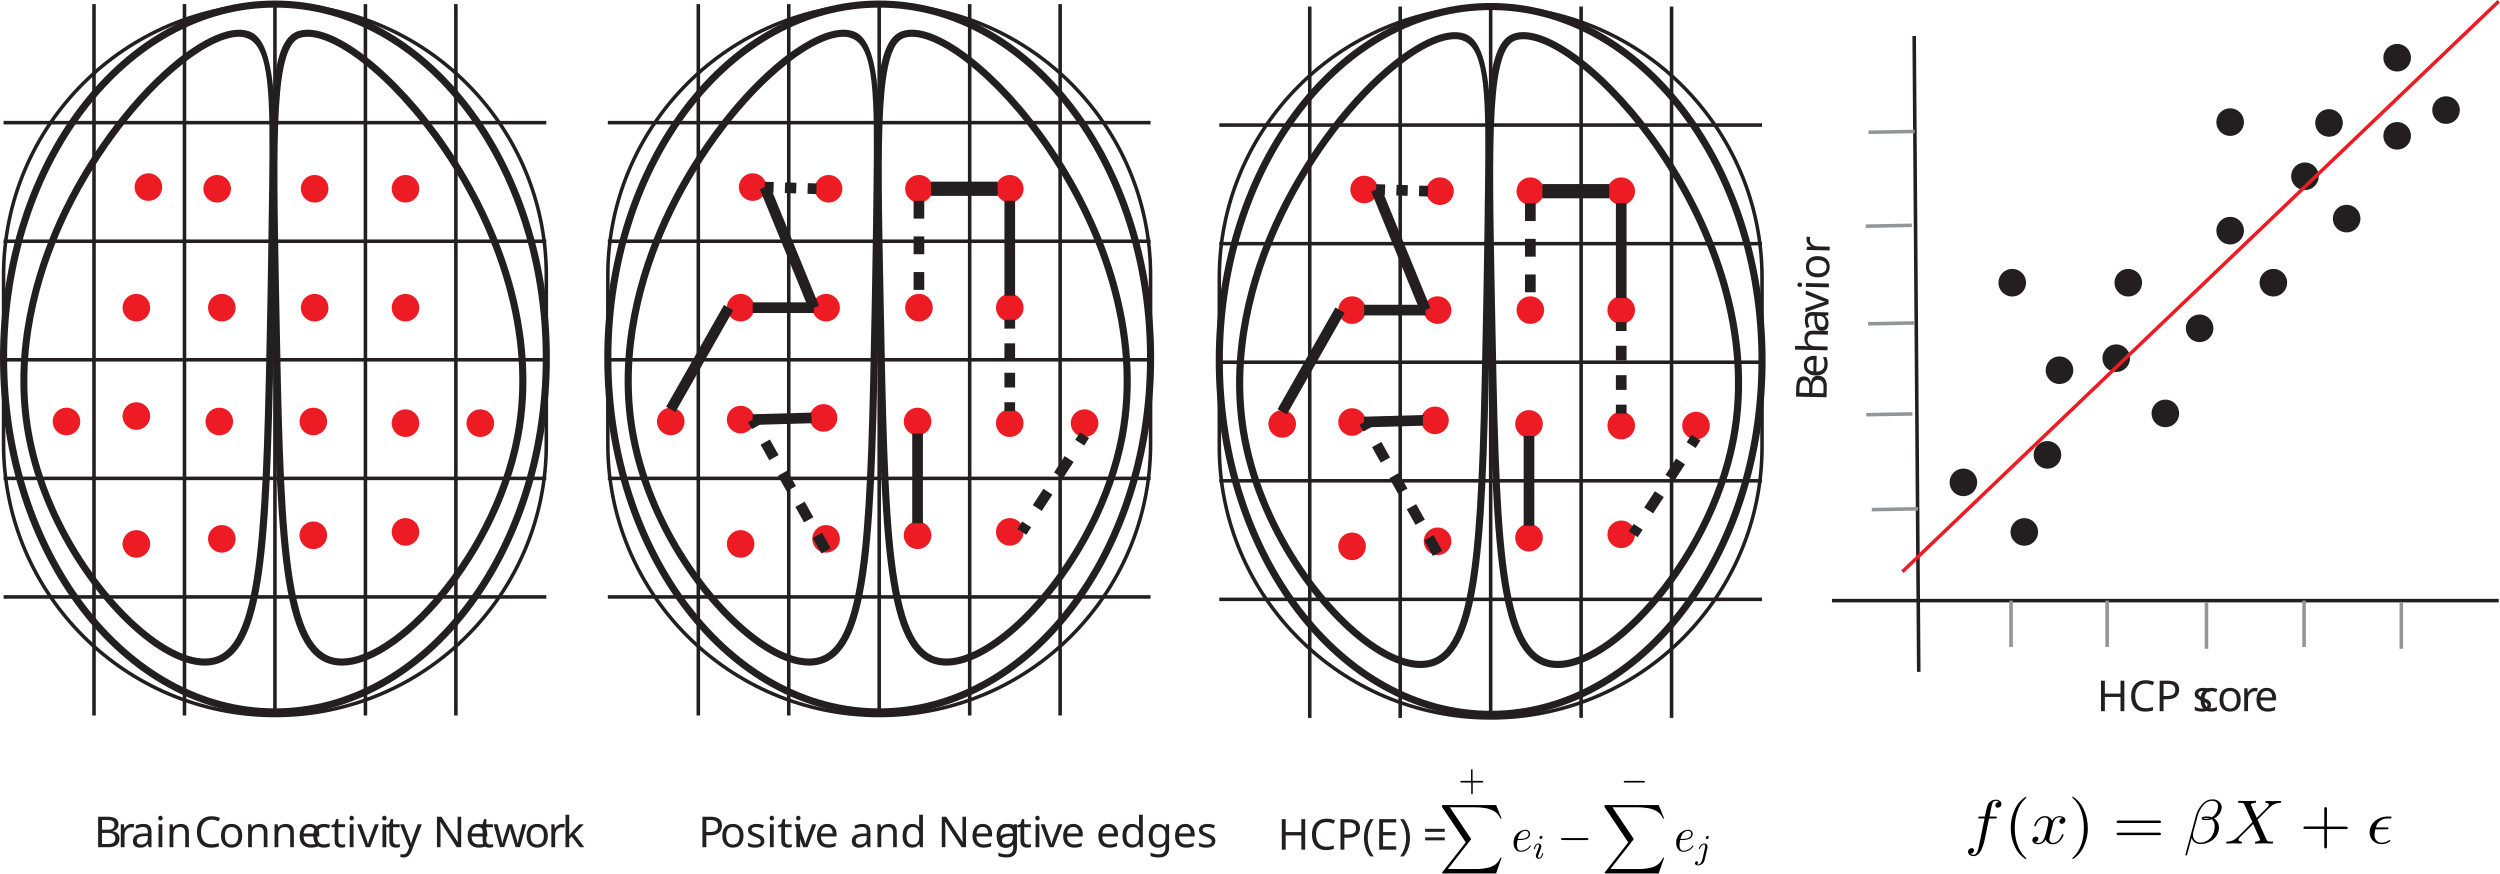
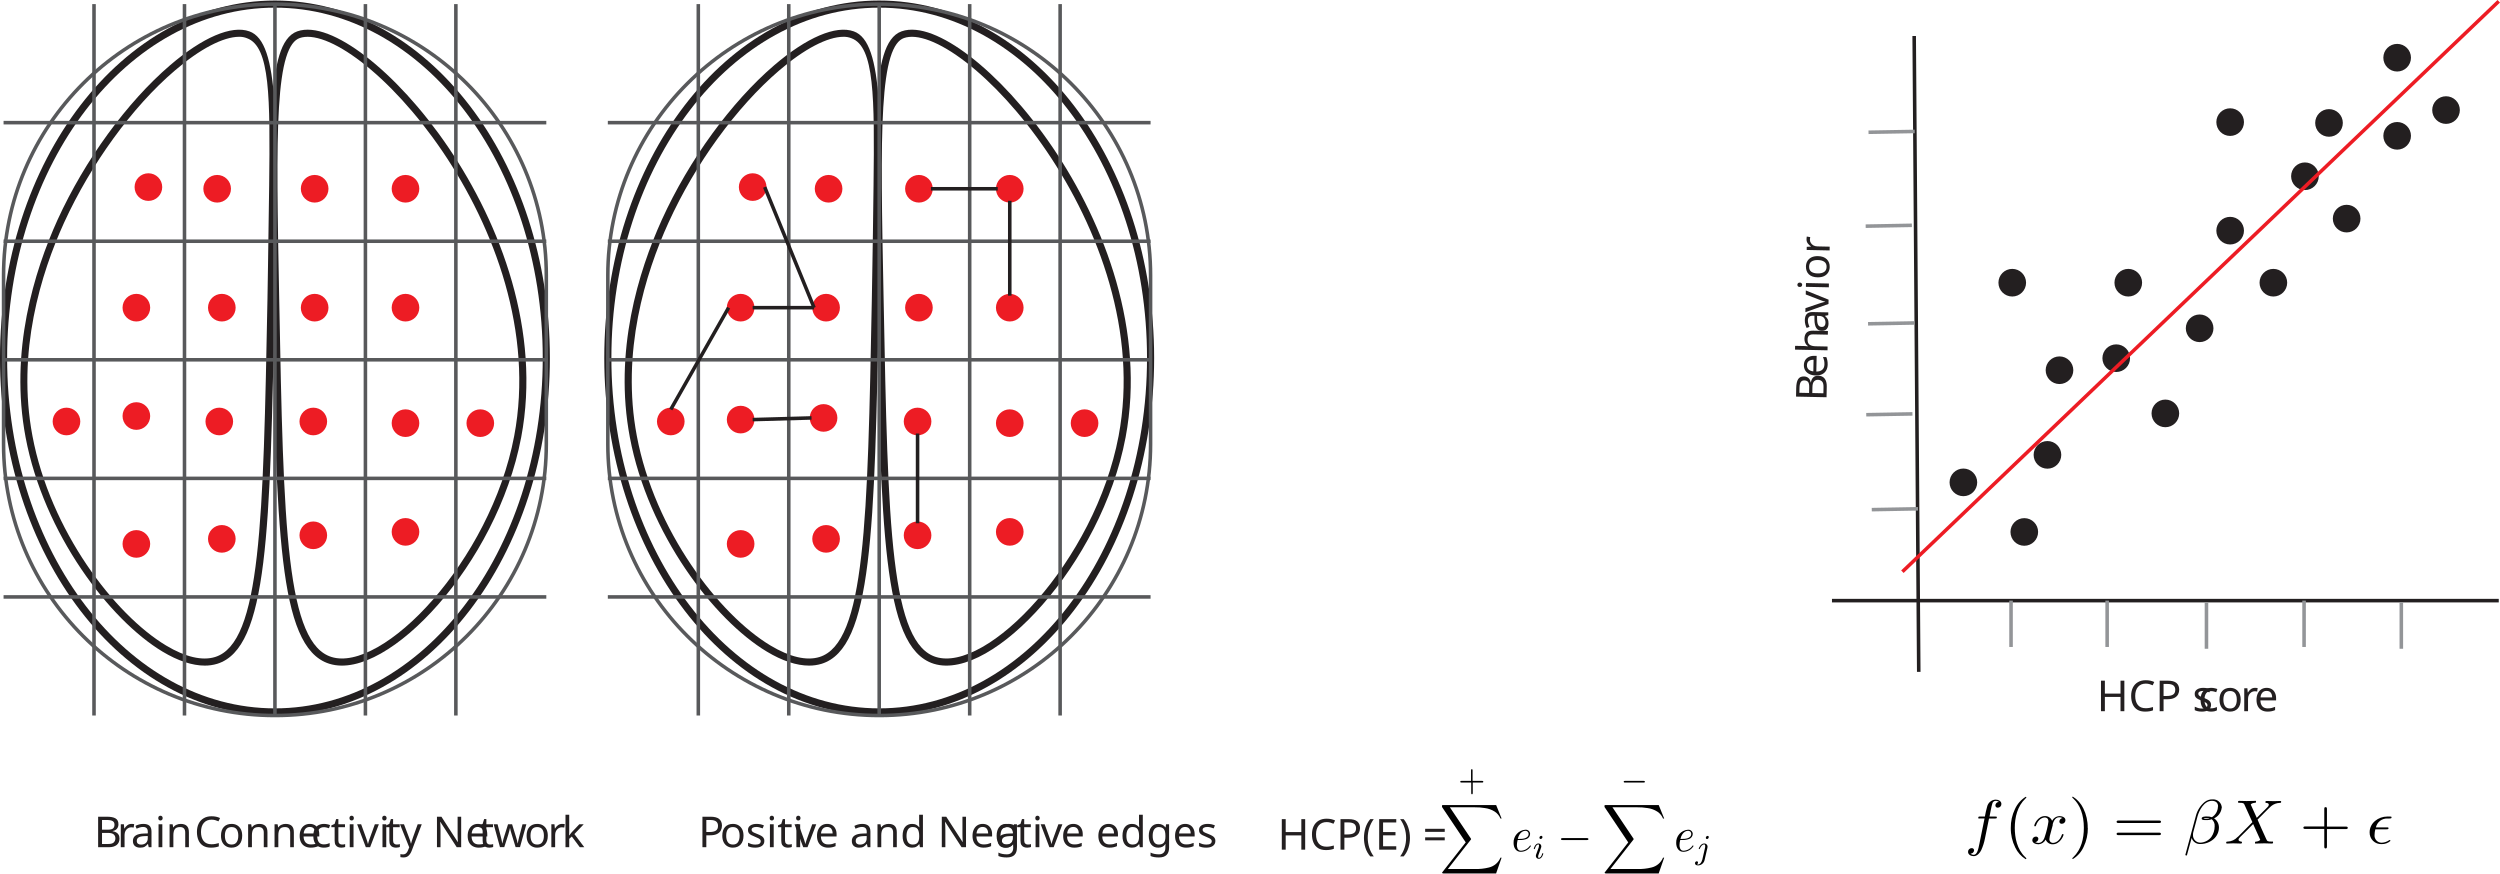
<svg xmlns="http://www.w3.org/2000/svg" viewBox="0 0 701.8 245.15">
  <defs>
-     <style>.cls-1,.cls-10,.cls-11,.cls-14,.cls-2,.cls-4,.cls-6,.cls-7,.cls-8,.cls-9{fill:none;}.cls-10,.cls-11,.cls-12,.cls-2,.cls-4,.cls-6,.cls-7,.cls-8,.cls-9{stroke:#231f20;}.cls-10,.cls-11,.cls-12,.cls-13,.cls-14,.cls-2,.cls-4,.cls-5,.cls-6,.cls-7,.cls-8,.cls-9{stroke-miterlimit:10;}.cls-2{stroke-width:2px;}.cls-12,.cls-13,.cls-15,.cls-3{fill:#231f20;}.cls-5{fill:#ed1c24;stroke:#ed1c24;}.cls-10,.cls-11,.cls-6,.cls-7,.cls-8{stroke-width:3px;}.cls-7{stroke-dasharray:4.13 4.13;}.cls-8{stroke-dasharray:3.18 3.18;}.cls-9{stroke-width:4px;}.cls-10{stroke-dasharray:5.47 5.47;}.cls-11{stroke-dasharray:5;}.cls-13,.cls-14{stroke:#939598;}.cls-15{font-size:12px;font-family:MyriadPro-Regular, Myriad Pro;}.cls-16{letter-spacing:0em;}.cls-17{letter-spacing:-0.01em;}.cls-18{letter-spacing:-0.01em;}.cls-19{letter-spacing:-0.01em;}.cls-20{letter-spacing:0em;}.cls-21{letter-spacing:0em;}.cls-22{letter-spacing:0em;}.cls-23{letter-spacing:-0.01em;}.cls-24{letter-spacing:0.01em;}.cls-25{letter-spacing:0.01em;}.cls-26{letter-spacing:0.01em;}.cls-27{letter-spacing:0em;}.cls-28{letter-spacing:-0.02em;}.cls-29{letter-spacing:0em;}.cls-30{letter-spacing:0em;}.cls-31{clip-path:url(#clip-path);}.cls-32{clip-path:url(#clip-path-2);}</style>
+     <style>.cls-1,.cls-2,.cls-4,.cls-6,.cls-9{fill:none;}.cls-2,.cls-6,.cls-7{stroke:#231f20;}.cls-2,.cls-4,.cls-5,.cls-6,.cls-7,.cls-8,.cls-9{stroke-miterlimit:10;}.cls-2{stroke-width:2px;}.cls-10,.cls-3,.cls-7,.cls-8{fill:#231f20;}.cls-4{stroke:#58595b;}.cls-5{fill:#ed1c24;stroke:#ed1c24;}.cls-8,.cls-9{stroke:#939598;}.cls-10{font-size:12px;font-family:MyriadPro-Regular, Myriad Pro;}.cls-11{letter-spacing:0em;}.cls-12{letter-spacing:-0.01em;}.cls-13{letter-spacing:-0.01em;}.cls-14{letter-spacing:-0.01em;}.cls-15{letter-spacing:0em;}.cls-16{letter-spacing:0em;}.cls-17{letter-spacing:0em;}.cls-18{letter-spacing:-0.01em;}.cls-19{letter-spacing:0.01em;}.cls-20{letter-spacing:0.01em;}.cls-21{letter-spacing:0.01em;}.cls-22{letter-spacing:0em;}.cls-23{letter-spacing:-0.02em;}.cls-24{letter-spacing:0em;}.cls-25{letter-spacing:0em;}.cls-26{clip-path:url(#clip-path);}.cls-27{clip-path:url(#clip-path-2);}</style>
    <clipPath id="clip-path">
      <rect class="cls-1" x="404.69" y="215.85" width="75.33" height="29.3" />
    </clipPath>
    <clipPath id="clip-path-2">
      <rect class="cls-1" x="552.31" y="223.32" width="119.49" height="18.02" />
    </clipPath>
  </defs>
  <g id="Layer_2" data-name="Layer 2">
    <g id="Layer_1-2" data-name="Layer 1">
      <path class="cls-2" d="M253.42,9.74C270.24,3.79,326.05,63.88,315,122.56c-6.7,35.45-37.28,67.59-52.56,62.82-13.52-4.21-14.15-37-15.39-101.28C246.09,36.37,245.64,12.5,253.42,9.74Z" />
      <ellipse class="cls-2" cx="246.81" cy="100.5" rx="76.18" ry="99.35" />
      <path class="cls-3" d="M227.12,186.85c-3.49,0-7.53-1.33-11.87-3.94-14.81-8.89-33.31-33-38.44-60.16-4.56-24.1,2.4-46.53,9-61.1,7.62-16.75,19.41-32.94,31.52-43.33C226.5,10.49,234.63,7,239.66,8.8c8.47,3,8,25.66,7.08,75.31-1.25,65.12-1.88,97.8-16.09,102.23A11.91,11.91,0,0,1,227.12,186.85Zm9.64-176.52c-4.43,0-11,3.39-18.09,9.51-11.9,10.2-23.49,26.14-31,42.64-6.52,14.3-13.35,36.31-8.9,59.9,5,26.59,23.08,50.15,37.51,58.82,5.4,3.24,10.16,4.36,13.78,3.23,12.83-4,13.49-38.22,14.68-100.35,0-1.9.25-11.94.48-32,.29-24.82.26-39-6.22-41.35A5.58,5.58,0,0,0,236.76,10.33Z" />
      <rect class="cls-4" x="170.63" y="1.15" width="152.36" height="199.71" rx="76.18" ry="76.18" />
      <line class="cls-4" x1="170.63" y1="167.57" x2="322.99" y2="167.57" />
      <line class="cls-4" x1="170.63" y1="134.29" x2="322.99" y2="134.29" />
      <line class="cls-4" x1="170.63" y1="101" x2="322.99" y2="101" />
      <line class="cls-4" x1="170.63" y1="67.72" x2="322.99" y2="67.72" />
      <line class="cls-4" x1="170.63" y1="34.43" x2="322.99" y2="34.43" />
      <line class="cls-4" x1="297.6" y1="1.15" x2="297.6" y2="200.86" />
      <line class="cls-4" x1="272.21" y1="1.15" x2="272.21" y2="200.86" />
      <line class="cls-4" x1="246.81" y1="1.15" x2="246.81" y2="200.86" />
      <line class="cls-4" x1="221.42" y1="1.15" x2="221.42" y2="200.86" />
      <line class="cls-4" x1="196.03" y1="1.15" x2="196.03" y2="200.86" />
      <circle class="cls-5" cx="211.29" cy="52.52" r="3.38" />
      <circle class="cls-5" cx="232.6" cy="52.99" r="3.38" />
      <circle class="cls-5" cx="231.9" cy="86.37" r="3.38" />
      <circle class="cls-5" cx="231.19" cy="117.32" r="3.38" />
      <circle class="cls-5" cx="188.3" cy="118.32" r="3.38" />
      <circle class="cls-5" cx="207.91" cy="152.69" r="3.38" />
      <circle class="cls-5" cx="207.91" cy="117.79" r="3.38" />
      <circle class="cls-5" cx="207.91" cy="86.37" r="3.38" />
      <circle class="cls-5" cx="283.46" cy="149.31" r="3.38" />
      <circle class="cls-5" cx="283.46" cy="118.79" r="3.38" />
      <circle class="cls-5" cx="257.58" cy="118.32" r="3.38" />
      <circle class="cls-5" cx="283.46" cy="52.99" r="3.38" />
      <circle class="cls-5" cx="283.46" cy="86.37" r="3.38" />
      <circle class="cls-5" cx="257.58" cy="150.27" r="3.38" />
      <circle class="cls-5" cx="257.96" cy="52.99" r="3.38" />
      <circle class="cls-5" cx="257.96" cy="86.37" r="3.38" />
      <circle class="cls-5" cx="231.9" cy="151.27" r="3.38" />
      <circle class="cls-5" cx="304.46" cy="118.79" r="3.38" />
      <path class="cls-2" d="M83.79,9.74c16.82-5.95,72.63,54.14,61.54,112.82C138.63,158,108,190.15,92.76,185.38c-13.52-4.21-14.15-37-15.38-101.28C76.46,36.37,76,12.5,83.79,9.74Z" />
      <ellipse class="cls-2" cx="77.18" cy="100.5" rx="76.18" ry="99.35" />
      <path class="cls-3" d="M57.49,186.85c-3.49,0-7.53-1.33-11.88-3.94-14.8-8.89-33.3-33-38.43-60.16-4.56-24.1,2.4-46.53,9-61.1C23.84,44.9,35.63,28.71,47.74,18.32,56.87,10.49,65,7,70,8.8c8.47,3,8,25.66,7.08,75.31-1.25,65.12-1.88,97.8-16.09,102.23A11.91,11.91,0,0,1,57.49,186.85ZM67.13,10.33c-4.44,0-11,3.39-18.09,9.51C37.14,30,25.55,46,18,62.48c-6.51,14.3-13.35,36.31-8.89,59.9,5,26.59,23.07,50.15,37.5,58.82,5.4,3.24,10.17,4.36,13.78,3.23,12.84-4,13.49-38.22,14.69-100.35,0-1.9.24-11.94.48-32,.29-24.82.26-39-6.23-41.35A5.49,5.49,0,0,0,67.13,10.33Z" />
      <rect class="cls-4" x="1" y="1.15" width="152.36" height="199.71" rx="76.18" ry="76.18" />
      <line class="cls-4" x1="1" y1="167.57" x2="153.36" y2="167.57" />
      <line class="cls-4" x1="1" y1="134.29" x2="153.36" y2="134.29" />
      <line class="cls-4" x1="1" y1="101" x2="153.36" y2="101" />
      <line class="cls-4" x1="1" y1="67.72" x2="153.36" y2="67.72" />
      <line class="cls-4" x1="1" y1="34.43" x2="153.36" y2="34.43" />
      <line class="cls-4" x1="127.97" y1="1.15" x2="127.97" y2="200.86" />
      <line class="cls-4" x1="102.58" y1="1.15" x2="102.58" y2="200.86" />
      <line class="cls-4" x1="77.18" y1="1.15" x2="77.18" y2="200.86" />
      <line class="cls-4" x1="51.79" y1="1.15" x2="51.79" y2="200.86" />
      <line class="cls-4" x1="26.39" y1="1.15" x2="26.39" y2="200.86" />
      <circle class="cls-5" cx="41.66" cy="52.52" r="3.38" />
      <circle class="cls-5" cx="60.96" cy="52.99" r="3.38" />
      <circle class="cls-5" cx="62.27" cy="86.37" r="3.38" />
      <circle class="cls-5" cx="61.56" cy="118.32" r="3.38" />
      <circle class="cls-5" cx="18.66" cy="118.32" r="3.38" />
      <circle class="cls-5" cx="38.28" cy="152.69" r="3.38" />
      <circle class="cls-5" cx="38.28" cy="116.79" r="3.38" />
      <circle class="cls-5" cx="38.28" cy="86.37" r="3.38" />
      <circle class="cls-5" cx="113.83" cy="149.31" r="3.38" />
      <circle class="cls-5" cx="113.83" cy="118.79" r="3.38" />
      <circle class="cls-5" cx="87.95" cy="118.32" r="3.38" />
      <circle class="cls-5" cx="113.83" cy="52.99" r="3.38" />
      <circle class="cls-5" cx="113.83" cy="86.37" r="3.38" />
      <circle class="cls-5" cx="87.95" cy="150.27" r="3.38" />
      <circle class="cls-5" cx="88.33" cy="52.99" r="3.38" />
      <circle class="cls-5" cx="88.33" cy="86.37" r="3.38" />
      <circle class="cls-5" cx="62.27" cy="151.27" r="3.38" />
      <circle class="cls-5" cx="134.83" cy="118.79" r="3.38" />
      <line class="cls-6" x1="228.52" y1="86.37" x2="211.29" y2="86.37" />
      <line class="cls-6" x1="257.58" y1="121.7" x2="257.58" y2="146.89" />
-       <line class="cls-6" x1="283.46" y1="89.75" x2="283.46" y2="92.25" />
-       <line class="cls-7" x1="283.46" y1="96.38" x2="283.46" y2="110.84" />
-       <line class="cls-6" x1="283.46" y1="112.91" x2="283.46" y2="115.41" />
      <line class="cls-6" x1="227.81" y1="117.32" x2="211.29" y2="117.79" />
-       <line class="cls-6" x1="229.21" y1="52.99" x2="226.72" y2="52.91" />
-       <line class="cls-8" x1="223.53" y1="52.8" x2="218.76" y2="52.65" />
-       <line class="cls-6" x1="217.17" y1="52.6" x2="214.67" y2="52.52" />
-       <line class="cls-9" x1="280.08" y1="52.99" x2="261.34" y2="52.99" />
-       <line class="cls-6" x1="304.46" y1="122.17" x2="303.1" y2="124.27" />
-       <line class="cls-10" x1="300.12" y1="128.86" x2="289.69" y2="144.91" />
-       <line class="cls-6" x1="288.2" y1="147.21" x2="286.84" y2="149.31" />
-       <line class="cls-11" x1="231.9" y1="154.65" x2="211.29" y2="117.79" />
+       <line class="cls-6" x1="280.08" y1="52.99" x2="261.34" y2="52.99" />
      <line class="cls-6" x1="188.3" y1="114.94" x2="204.53" y2="86.37" />
-       <line class="cls-11" x1="257.96" y1="56.37" x2="257.96" y2="82.99" />
      <line class="cls-6" x1="214.67" y1="52.52" x2="228.52" y2="86.37" />
      <line class="cls-6" x1="283.46" y1="56.37" x2="283.46" y2="82.99" />
-       <line class="cls-4" x1="537.35" y1="10.1" x2="538.63" y2="188.61" />
-       <line class="cls-4" x1="514.27" y1="168.61" x2="701.45" y2="168.61" />
-       <circle class="cls-12" cx="564.88" cy="79.36" r="3.38" />
-       <circle class="cls-12" cx="594.07" cy="100.55" r="3.38" />
-       <circle class="cls-12" cx="658.75" cy="61.37" r="3.38" />
-       <circle class="cls-12" cx="647.04" cy="49.48" r="3.38" />
-       <circle class="cls-12" cx="626.05" cy="64.75" r="3.38" />
-       <circle class="cls-12" cx="574.76" cy="127.69" r="3.38" />
-       <circle class="cls-12" cx="551.16" cy="135.41" r="3.38" />
-       <circle class="cls-12" cx="617.48" cy="92.16" r="3.38" />
-       <circle class="cls-12" cx="597.45" cy="79.36" r="3.38" />
-       <circle class="cls-12" cx="578.14" cy="103.93" r="3.38" />
-       <circle class="cls-12" cx="607.86" cy="116.05" r="3.38" />
-       <circle class="cls-12" cx="626.05" cy="34.28" r="3.38" />
-       <circle class="cls-12" cx="686.65" cy="30.9" r="3.38" />
-       <circle class="cls-12" cx="638.18" cy="79.36" r="3.38" />
-       <circle class="cls-12" cx="672.93" cy="16.2" r="3.38" />
-       <circle class="cls-12" cx="568.26" cy="149.33" r="3.38" />
-       <circle class="cls-12" cx="653.8" cy="34.51" r="3.38" />
-       <circle class="cls-12" cx="672.93" cy="38.13" r="3.38" />
+       <line class="cls-6" x1="537.35" y1="10.1" x2="538.63" y2="188.61" />
+       <line class="cls-6" x1="514.27" y1="168.61" x2="701.45" y2="168.61" />
+       <circle class="cls-7" cx="564.88" cy="79.36" r="3.38" />
+       <circle class="cls-7" cx="594.07" cy="100.55" r="3.38" />
+       <circle class="cls-7" cx="658.75" cy="61.37" r="3.38" />
+       <circle class="cls-7" cx="647.04" cy="49.48" r="3.38" />
+       <circle class="cls-7" cx="626.05" cy="64.75" r="3.38" />
+       <circle class="cls-7" cx="574.76" cy="127.69" r="3.38" />
+       <circle class="cls-7" cx="551.16" cy="135.41" r="3.38" />
+       <circle class="cls-7" cx="617.48" cy="92.16" r="3.38" />
+       <circle class="cls-7" cx="597.45" cy="79.36" r="3.38" />
+       <circle class="cls-7" cx="578.14" cy="103.93" r="3.38" />
+       <circle class="cls-7" cx="607.86" cy="116.05" r="3.38" />
+       <circle class="cls-7" cx="626.05" cy="34.28" r="3.38" />
+       <circle class="cls-7" cx="686.65" cy="30.9" r="3.38" />
+       <circle class="cls-7" cx="638.18" cy="79.36" r="3.38" />
+       <circle class="cls-7" cx="672.93" cy="16.2" r="3.38" />
+       <circle class="cls-7" cx="568.26" cy="149.33" r="3.38" />
+       <circle class="cls-7" cx="653.8" cy="34.51" r="3.38" />
+       <circle class="cls-7" cx="672.93" cy="38.13" r="3.38" />
      <line class="cls-5" x1="701.45" y1="0.36" x2="534.04" y2="160.49" />
-       <line class="cls-13" x1="537.5" y1="36.9" x2="524.53" y2="37.13" />
-       <line class="cls-13" x1="538.41" y1="142.83" x2="525.44" y2="143.07" />
-       <line class="cls-13" x1="536.86" y1="116.19" x2="523.89" y2="116.42" />
-       <line class="cls-13" x1="537.37" y1="90.66" x2="524.4" y2="90.9" />
-       <line class="cls-13" x1="536.7" y1="63.25" x2="523.73" y2="63.49" />
-       <line class="cls-14" x1="564.54" y1="168.61" x2="564.54" y2="181.62" />
-       <line class="cls-14" x1="646.8" y1="168.61" x2="646.8" y2="181.62" />
-       <line class="cls-14" x1="674.1" y1="169.12" x2="674.1" y2="182.12" />
-       <line class="cls-14" x1="619.4" y1="169.11" x2="619.4" y2="182.12" />
-       <line class="cls-14" x1="591.52" y1="168.61" x2="591.52" y2="181.62" />
-       <text class="cls-15" transform="translate(512.72 112.67) rotate(-88.8)">
-         <tspan class="cls-16">B</tspan>
+       <line class="cls-8" x1="537.5" y1="36.9" x2="524.53" y2="37.13" />
+       <line class="cls-8" x1="538.41" y1="142.83" x2="525.44" y2="143.07" />
+       <line class="cls-8" x1="536.86" y1="116.19" x2="523.89" y2="116.42" />
+       <line class="cls-8" x1="537.37" y1="90.66" x2="524.4" y2="90.9" />
+       <line class="cls-8" x1="536.7" y1="63.25" x2="523.73" y2="63.49" />
+       <line class="cls-9" x1="564.54" y1="168.61" x2="564.54" y2="181.62" />
+       <line class="cls-9" x1="646.8" y1="168.61" x2="646.8" y2="181.62" />
+       <line class="cls-9" x1="674.1" y1="169.12" x2="674.1" y2="182.12" />
+       <line class="cls-9" x1="619.4" y1="169.11" x2="619.4" y2="182.12" />
+       <line class="cls-9" x1="591.52" y1="168.61" x2="591.52" y2="181.62" />
+       <text class="cls-10" transform="translate(512.72 112.67) rotate(-88.8)">
+         <tspan class="cls-11">B</tspan>
        <tspan x="6.55" y="0">eh</tspan>
-         <tspan class="cls-17" x="19.22" y="0">a</tspan>
+         <tspan class="cls-12" x="19.22" y="0">a</tspan>
        <tspan x="24.91" y="0">vior</tspan>
      </text>
-       <text class="cls-15" transform="translate(588.63 199.64)">HCP s<tspan class="cls-18" x="28.46" y="0">c</tspan>
+       <text class="cls-10" transform="translate(588.63 199.64)">HCP s<tspan class="cls-13" x="28.46" y="0">c</tspan>
        <tspan x="33.77" y="0">o</tspan>
-         <tspan class="cls-19" x="40.36" y="0">r</tspan>
-         <tspan class="cls-20" x="44.16" y="0">e</tspan>
+         <tspan class="cls-14" x="40.36" y="0">r</tspan>
+         <tspan class="cls-15" x="44.16" y="0">e</tspan>
      </text>
-       <text class="cls-15" transform="translate(26.39 237.83)">B<tspan class="cls-21" x="6.5" y="0">r</tspan>
-         <tspan class="cls-22" x="10.37" y="0">ain </tspan>
-         <tspan class="cls-23" x="28.16" y="0">C</tspan>
+       <text class="cls-10" transform="translate(26.39 237.83)">B<tspan class="cls-16" x="6.5" y="0">r</tspan>
+         <tspan class="cls-17" x="10.37" y="0">ain </tspan>
+         <tspan class="cls-18" x="28.16" y="0">C</tspan>
        <tspan x="34.99" y="0">onne</tspan>
-         <tspan class="cls-24" x="60.91" y="0">c</tspan>
+         <tspan class="cls-19" x="60.91" y="0">c</tspan>
        <tspan x="66.44" y="0">tivi</tspan>
-         <tspan class="cls-25" x="81.8" y="0">t</tspan>
+         <tspan class="cls-20" x="81.8" y="0">t</tspan>
        <tspan x="85.88" y="0">y Ne</tspan>
-         <tspan class="cls-26" x="107.99" y="0">t</tspan>
-         <tspan class="cls-19" x="112.07" y="0">w</tspan>
+         <tspan class="cls-21" x="107.99" y="0">t</tspan>
+         <tspan class="cls-14" x="112.07" y="0">w</tspan>
        <tspan x="120.78" y="0">o</tspan>
-         <tspan class="cls-27" x="127.37" y="0">r</tspan>
+         <tspan class="cls-22" x="127.37" y="0">r</tspan>
        <tspan x="131.34" y="0">k</tspan>
      </text>
-       <text class="cls-15" transform="translate(196.03 237.83)">
-         <tspan class="cls-28">P</tspan>
+       <text class="cls-10" transform="translate(196.03 237.83)">
+         <tspan class="cls-23">P</tspan>
        <tspan x="6.08" y="0">ositi</tspan>
-         <tspan class="cls-19" x="27.01" y="0">v</tspan>
-         <tspan class="cls-29" x="32.66" y="0">e and Neg</tspan>
-         <tspan class="cls-30" x="83.59" y="0">a</tspan>
-         <tspan class="cls-29" x="89.33" y="0">ti</tspan>
-         <tspan class="cls-19" x="96.11" y="0">v</tspan>
-         <tspan class="cls-29" x="101.76" y="0">e edges</tspan>
+         <tspan class="cls-14" x="27.01" y="0">v</tspan>
+         <tspan class="cls-24" x="32.66" y="0">e and Neg</tspan>
+         <tspan class="cls-25" x="83.59" y="0">a</tspan>
+         <tspan class="cls-24" x="89.33" y="0">ti</tspan>
+         <tspan class="cls-14" x="96.11" y="0">v</tspan>
+         <tspan class="cls-24" x="101.76" y="0">e edges</tspan>
      </text>
-       <path class="cls-2" d="M425.07,10.42c16.82-5.95,72.63,54.14,61.53,112.82-6.7,35.45-37.28,67.59-52.56,62.82-13.52-4.21-14.15-37-15.38-101.28C417.74,37,417.28,13.18,425.07,10.42Z" />
-       <ellipse class="cls-2" cx="418.46" cy="101.18" rx="76.18" ry="99.35" />
-       <path class="cls-3" d="M398.77,187.53c-3.5,0-7.53-1.33-11.88-3.94-14.8-8.89-33.3-33-38.44-60.16-4.55-24.1,2.4-46.53,9-61.1C365.12,45.58,376.9,29.39,389,19c9.13-7.83,17.25-11.3,22.29-9.52,8.46,3,8,25.66,7.07,75.31-1.25,65.12-1.88,97.8-16.08,102.23A12,12,0,0,1,398.77,187.53ZM408.4,11c-4.43,0-10.95,3.39-18.08,9.51-11.91,10.2-23.5,26.14-31,42.64-6.52,14.3-13.35,36.31-8.89,59.9,5,26.59,23.07,50.15,37.5,58.82,5.4,3.24,10.16,4.36,13.78,3.23,12.83-4,13.49-38.22,14.68-100.35,0-1.9.25-11.94.48-32,.29-24.82.27-39-6.22-41.35A5.51,5.51,0,0,0,408.4,11Z" />
-       <rect class="cls-4" x="342.28" y="1.83" width="152.36" height="199.71" rx="76.18" ry="76.18" />
-       <line class="cls-4" x1="342.28" y1="168.25" x2="494.64" y2="168.25" />
-       <line class="cls-4" x1="342.28" y1="134.97" x2="494.64" y2="134.97" />
-       <line class="cls-4" x1="342.28" y1="101.68" x2="494.64" y2="101.68" />
-       <line class="cls-4" x1="342.28" y1="68.4" x2="494.64" y2="68.4" />
-       <line class="cls-4" x1="342.28" y1="35.11" x2="494.64" y2="35.11" />
-       <line class="cls-4" x1="469.24" y1="1.83" x2="469.24" y2="201.53" />
-       <line class="cls-4" x1="443.85" y1="1.83" x2="443.85" y2="201.53" />
-       <line class="cls-4" x1="418.46" y1="1.83" x2="418.46" y2="201.53" />
-       <line class="cls-4" x1="393.06" y1="1.83" x2="393.06" y2="201.53" />
-       <line class="cls-4" x1="367.67" y1="1.83" x2="367.67" y2="201.53" />
-       <circle class="cls-5" cx="382.93" cy="53.2" r="3.38" />
-       <circle class="cls-5" cx="404.24" cy="53.67" r="3.38" />
-       <circle class="cls-5" cx="403.55" cy="87.05" r="3.38" />
-       <circle class="cls-5" cx="402.83" cy="118" r="3.38" />
-       <circle class="cls-5" cx="359.94" cy="119" r="3.38" />
-       <circle class="cls-5" cx="379.55" cy="153.37" r="3.38" />
-       <circle class="cls-5" cx="379.55" cy="118.47" r="3.38" />
-       <circle class="cls-5" cx="379.55" cy="87.05" r="3.38" />
-       <circle class="cls-5" cx="455.11" cy="149.99" r="3.38" />
-       <circle class="cls-5" cx="455.11" cy="119.47" r="3.38" />
-       <circle class="cls-5" cx="429.22" cy="119" r="3.38" />
-       <circle class="cls-5" cx="455.11" cy="53.67" r="3.38" />
-       <circle class="cls-5" cx="455.11" cy="87.05" r="3.38" />
-       <circle class="cls-5" cx="429.22" cy="150.95" r="3.38" />
-       <circle class="cls-5" cx="429.6" cy="53.67" r="3.38" />
-       <circle class="cls-5" cx="429.6" cy="87.05" r="3.38" />
-       <circle class="cls-5" cx="403.55" cy="151.95" r="3.38" />
-       <circle class="cls-5" cx="476.1" cy="119.47" r="3.38" />
-       <line class="cls-6" x1="400.17" y1="87.05" x2="382.93" y2="87.05" />
-       <line class="cls-6" x1="429.22" y1="122.38" x2="429.22" y2="147.57" />
-       <line class="cls-6" x1="455.11" y1="90.43" x2="455.11" y2="92.93" />
-       <line class="cls-7" x1="455.11" y1="97.06" x2="455.11" y2="111.52" />
-       <line class="cls-6" x1="455.11" y1="113.59" x2="455.11" y2="116.09" />
-       <line class="cls-6" x1="399.45" y1="118" x2="382.93" y2="118.47" />
-       <line class="cls-6" x1="400.86" y1="53.67" x2="398.36" y2="53.59" />
-       <line class="cls-8" x1="395.18" y1="53.48" x2="390.4" y2="53.33" />
-       <line class="cls-6" x1="388.81" y1="53.28" x2="386.31" y2="53.2" />
-       <line class="cls-9" x1="451.73" y1="53.67" x2="432.98" y2="53.67" />
-       <line class="cls-6" x1="476.1" y1="122.85" x2="474.74" y2="124.95" />
-       <line class="cls-10" x1="471.76" y1="129.54" x2="461.34" y2="145.59" />
-       <line class="cls-6" x1="459.85" y1="147.89" x2="458.49" y2="149.99" />
-       <line class="cls-11" x1="403.55" y1="155.33" x2="382.93" y2="118.47" />
-       <line class="cls-6" x1="359.94" y1="115.62" x2="376.17" y2="87.05" />
-       <line class="cls-11" x1="429.6" y1="57.05" x2="429.6" y2="83.67" />
-       <line class="cls-6" x1="386.31" y1="53.2" x2="400.17" y2="87.05" />
-       <line class="cls-6" x1="455.11" y1="57.05" x2="455.11" y2="83.67" />
-       <text class="cls-15" transform="translate(358.67 238.51)">HCP(E) =</text>
-       <g class="cls-31">
+       <text class="cls-10" transform="translate(358.67 238.51)">HCP(E) =</text>
+       <g class="cls-26">
        <path d="M413.38,219.68h2.69c.11,0,.32,0,.32-.23s-.2-.24-.32-.24h-2.69v-2.94c0-.12,0-.35-.21-.35s-.22.22-.22.35v2.94h-2.7c-.11,0-.32,0-.32.23s.2.24.32.24H413v2.93c0,.13,0,.36.21.36s.22-.22.22-.36v-2.93" />
        <path d="M420,245.15l1.53-4.39h-.32a4.64,4.64,0,0,1-3.27,2.77,14.54,14.54,0,0,1-3.91.42h-7.59l6.4-8.18c.09-.11.12-.15.12-.22s0-.07-.09-.2L407,226.62h6.9a16.5,16.5,0,0,1,2.94.22,6.66,6.66,0,0,1,2.77,1,4.26,4.26,0,0,1,1.6,1.94h.32L420,226H405.15c-.29,0-.3,0-.34.1s0,.3,0,.45l6.65,9.92-6.52,8.32c-.12.16-.12.23-.12.24s.11.16.34.16H420" />
        <path d="M426.07,235.5c.49-2.08,1.79-2.28,2.11-2.28a.86.86,0,0,1,.94.86c0,1.42-2,1.42-2.53,1.42h-.52m.59.31a5.21,5.21,0,0,0,1.93-.32,1.57,1.57,0,0,0,.94-1.41,1.22,1.22,0,0,0-1.35-1.16,3.58,3.58,0,0,0-3.29,3.72c0,1.4.74,2.48,2,2.48a3.34,3.34,0,0,0,2.86-1.61.18.18,0,0,0-.15-.18c-.06,0-.09,0-.16.13a3.18,3.18,0,0,1-2.52,1.36c-1,0-1.1-1.15-1.1-1.59a6.66,6.66,0,0,1,.21-1.42Z" />
        <path d="M431.21,239.87a1.59,1.59,0,0,0-.07.41.81.81,0,0,0,.83.81c.88,0,1.26-1.32,1.26-1.46a.12.12,0,0,0-.14-.13c-.12,0-.13.06-.16.16-.2.77-.59,1.16-.93,1.16-.18,0-.22-.12-.22-.33a1.74,1.74,0,0,1,.14-.62c.09-.25.18-.51.28-.76l.43-1.21a1.12,1.12,0,0,0,.05-.31.81.81,0,0,0-.83-.81c-.87,0-1.28,1.3-1.28,1.46s.13.12.15.12.13,0,.16-.15c.23-.82.62-1.17.94-1.17.14,0,.22.08.22.34a2.76,2.76,0,0,1-.27,1l-.56,1.53M433,235a.36.36,0,0,0-.35-.37.55.55,0,0,0-.5.53.35.35,0,0,0,.35.36A.54.54,0,0,0,433,235Z" />
        <path d="M445.46,235.82c.22,0,.44,0,.44-.27s-.22-.28-.44-.28h-6.81c-.21,0-.44,0-.44.28s.23.27.44.27h6.81" />
        <path d="M461.4,219.68c.14,0,.35,0,.35-.23s-.2-.24-.35-.24h-5.24c-.14,0-.35,0-.35.23s.2.24.35.24h5.24" />
        <path d="M465.64,245.15l1.53-4.39h-.32a4.64,4.64,0,0,1-3.27,2.77,14.46,14.46,0,0,1-3.91.42h-7.59l6.4-8.18c.09-.11.12-.15.12-.22s0-.07-.09-.2l-5.86-8.73h6.89a16.8,16.8,0,0,1,2.95.22,6.63,6.63,0,0,1,2.76,1,4.26,4.26,0,0,1,1.6,1.94h.32L465.64,226H450.77c-.29,0-.3,0-.34.1s0,.3,0,.45l6.65,9.92-6.51,8.32c-.13.16-.13.23-.13.24s.11.16.34.16h14.87" />
        <path d="M471.73,235.5c.49-2.08,1.78-2.28,2.11-2.28a.85.85,0,0,1,.93.86c0,1.42-2,1.42-2.53,1.42h-.51m.59.31a5.17,5.17,0,0,0,1.92-.32,1.56,1.56,0,0,0,.95-1.41,1.22,1.22,0,0,0-1.35-1.16,3.58,3.58,0,0,0-3.3,3.72c0,1.4.75,2.48,2,2.48a3.34,3.34,0,0,0,2.86-1.61.18.18,0,0,0-.15-.18c-.07,0-.09,0-.17.13a3.15,3.15,0,0,1-2.51,1.36c-1,0-1.1-1.15-1.1-1.59a6.32,6.32,0,0,1,.2-1.42Z" />
        <path d="M477.81,241.46c-.15.66-.61,1.22-1.13,1.22a.83.83,0,0,1-.32-.06.55.55,0,0,0,.3-.49.33.33,0,0,0-.34-.35.54.54,0,0,0-.5.56c0,.37.34.6.87.6a1.91,1.91,0,0,0,1.82-1.51l.79-3.42a1,1,0,0,0,.05-.33.9.9,0,0,0-.94-.9c-1,0-1.54,1.33-1.54,1.46s.12.12.15.12.11,0,.18-.17c.22-.55.67-1.15,1.18-1.15.22,0,.3.17.3.47a1.72,1.72,0,0,1,0,.29l-.84,3.66m1.86-6.44a.35.35,0,0,0-.35-.37.55.55,0,0,0-.49.53.35.35,0,0,0,.35.36A.54.54,0,0,0,479.67,235Z" />
      </g>
-       <g class="cls-32">
+       <g class="cls-27">
        <path d="M558.36,229.77H560c.37,0,.56,0,.56-.35,0-.2-.19-.2-.51-.2h-1.55l.39-2a17.3,17.3,0,0,1,.45-1.82,1,1,0,0,1,.88-.59,1.44,1.44,0,0,1,.92.31,1,1,0,0,0-1,1,.63.63,0,0,0,.69.61,1,1,0,0,0,1-1.05c0-.81-.86-1.21-1.63-1.21a2.56,2.56,0,0,0-2.38,2,27.45,27.45,0,0,0-.62,2.74H555.9c-.35,0-.56,0-.56.34s.17.21.52.21h1.24l-1.4,6.91c-.34,1.7-.66,3.29-1.63,3.29a1.37,1.37,0,0,1-.9-.32,1,1,0,0,0,1-.94.63.63,0,0,0-.7-.61,1,1,0,0,0-1,1.05c0,.78.83,1.2,1.6,1.2,1,0,1.78-1,2.11-1.7a14.76,14.76,0,0,0,1.05-3.34l1.13-5.54" />
        <path d="M568.85,241c0-.05,0-.08-.32-.38-2.34-2.2-2.94-5.51-2.94-8.19,0-3,.71-6.09,3-8.27.25-.21.25-.25.25-.3a.17.17,0,0,0-.19-.18,7.81,7.81,0,0,0-3,3.42,11.89,11.89,0,0,0-1.18,5.33,12,12,0,0,0,1.24,5.46,7.73,7.73,0,0,0,2.92,3.29.17.17,0,0,0,.19-.18" />
        <path d="M576.21,231.48c.11-.45.54-2.06,1.85-2.06a2,2,0,0,1,.94.22,1.05,1.05,0,0,0-.9,1,.63.63,0,0,0,.71.61,1,1,0,0,0,1-1c0-.91-1.11-1.16-1.75-1.16a2.44,2.44,0,0,0-2,1.33,2.08,2.08,0,0,0-2-1.33c-2,0-3,2.26-3,2.7,0,.17.19.17.23.17s.21,0,.24-.19c.64-1.86,1.88-2.29,2.51-2.29.36,0,1,.15,1,1.17a23.83,23.83,0,0,1-1,4.16c-.3,1.09-.95,1.82-1.78,1.82a1.94,1.94,0,0,1-.93-.22,1,1,0,0,0,.88-.95.63.63,0,0,0-.7-.61,1,1,0,0,0-1,1c0,.81.94,1.16,1.76,1.16a2.46,2.46,0,0,0,2-1.33,2.06,2.06,0,0,0,2,1.33c1.93,0,3-2.26,3-2.7,0-.17-.16-.17-.22-.17a.21.21,0,0,0-.24.19c-.62,1.87-1.9,2.29-2.5,2.29a1,1,0,0,1-1-1.15,6.71,6.71,0,0,1,.32-1.54l.64-2.4" />
        <path d="M586.06,232.39a12,12,0,0,0-1.23-5.46,7.79,7.79,0,0,0-2.93-3.29.18.18,0,0,0-.19.18c0,.05,0,.09.36.4,1.84,1.73,2.91,4.52,2.91,8.17,0,3-.7,6.07-3,8.28-.25.21-.25.24-.25.29a.18.18,0,0,0,.19.18,7.76,7.76,0,0,0,3-3.41,12,12,0,0,0,1.18-5.34" />
        <path d="M606,234.44c.26,0,.62,0,.62-.35s-.36-.35-.64-.35H594.8c-.28,0-.63,0-.63.35s.35.35.61.35H606m0-3.4c.28,0,.64,0,.64-.35s-.36-.35-.62-.35H594.78c-.26,0-.61,0-.61.35s.35.35.63.35Z" />
        <path d="M622.62,226.41a3.58,3.58,0,0,1-1.69,3,4,4,0,0,0-1.44-.21c-.4,0-1.44,0-1.44.56s1,.44,1.29.44a3.41,3.41,0,0,0,1.53-.23,2.29,2.29,0,0,1,.83,2,5.25,5.25,0,0,1-.94,3,4.12,4.12,0,0,1-3,1.58,2.06,2.06,0,0,1-2.14-2.26,2.47,2.47,0,0,1,.1-.77l1.19-4.43c.42-1.5,1.77-4.28,4-4.28,1.09,0,1.75.54,1.75,1.59m-2.33,3.3a2.28,2.28,0,0,1-.9.13,2.64,2.64,0,0,1-.82-.07c0-.18.71-.14.92-.14A2.26,2.26,0,0,1,620.29,229.71Zm3.38-2.9a2.42,2.42,0,0,0-2.55-2.4,3.42,3.42,0,0,0-2.27.74,7.45,7.45,0,0,0-2.42,3.73l-3,11.1c0,.07.08.18.23.18s.2,0,.22-.09l1.32-4.83a2.43,2.43,0,0,0,2.54,1.7,5.67,5.67,0,0,0,3.62-1.38,4.32,4.32,0,0,0,1.5-3.22,3.1,3.1,0,0,0-1.37-2.61A3.67,3.67,0,0,0,623.67,226.81Z" />
        <path d="M633.51,229.57l-1.57-3.48-.1-.22c0-.11.32-.44,1.11-.51.19,0,.37,0,.37-.33s-.22-.21-.28-.21c-.77,0-1.57.05-2.36.05-.47,0-1.63-.05-2.1-.05-.11,0-.33,0-.33.35,0,.19.18.19.43.19,1.12,0,1.23.17,1.4.56l2.21,4.88-3.95,4-.24.19a3.89,3.89,0,0,1-2.76,1.26c-.24,0-.41,0-.41.35,0,0,0,.2.24.2.56,0,1.18-.06,1.76-.06s1.43.06,2.1.06c.11,0,.34,0,.34-.35,0-.18-.19-.2-.23-.2s-.74-.05-.74-.54c0-.28.28-.56.5-.79l1.91-1.89,1.69-1.71,1.89,4.18c.08.19.1.21.1.25s-.36.43-1.09.5c-.21,0-.38,0-.38.34s.21.21.29.21c.52,0,1.83-.06,2.36-.06s1.61.06,2.08.06c.13,0,.35,0,.35-.34s-.19-.21-.34-.21c-1.25,0-1.29-.07-1.61-.77-.73-1.62-2-4.35-2.41-5.4,1.27-1.23,3.24-3.31,3.84-3.8a3.94,3.94,0,0,1,2.38-.89c.24,0,.41,0,.41-.35,0,0,0-.19-.24-.19-.57,0-1.18.05-1.77.05s-1.4-.05-2.08-.05c-.11,0-.35,0-.35.35,0,.12.09.17.22.19s.75,0,.75.54a1,1,0,0,1-.35.63l-3,3" />
        <path d="M653.22,232.74h5.23c.26,0,.62,0,.62-.35s-.36-.35-.62-.35h-5.23v-4.9c0-.24,0-.57-.38-.57s-.37.33-.37.57V232h-5.25c-.26,0-.62,0-.62.35s.36.35.62.35h5.25v4.9c0,.25,0,.58.37.58s.38-.33.38-.58v-4.9" />
        <path d="M669.87,232.81c.3,0,.64,0,.64-.3s-.23-.24-.55-.24h-3a3.19,3.19,0,0,1,3.2-2.5h.58c.32,0,.62,0,.62-.3s-.24-.25-.56-.25h-.66c-2.43,0-4.94,1.75-4.94,4.43a3.22,3.22,0,0,0,3.39,3.31,3.54,3.54,0,0,0,2.44-.89c0-.06,0-.25-.19-.25s-.08,0-.25.11a3.93,3.93,0,0,1-2,.64,2,2,0,0,1-2-2.27,6.33,6.33,0,0,1,.21-1.49h3.09" />
      </g>
    </g>
  </g>
</svg>
